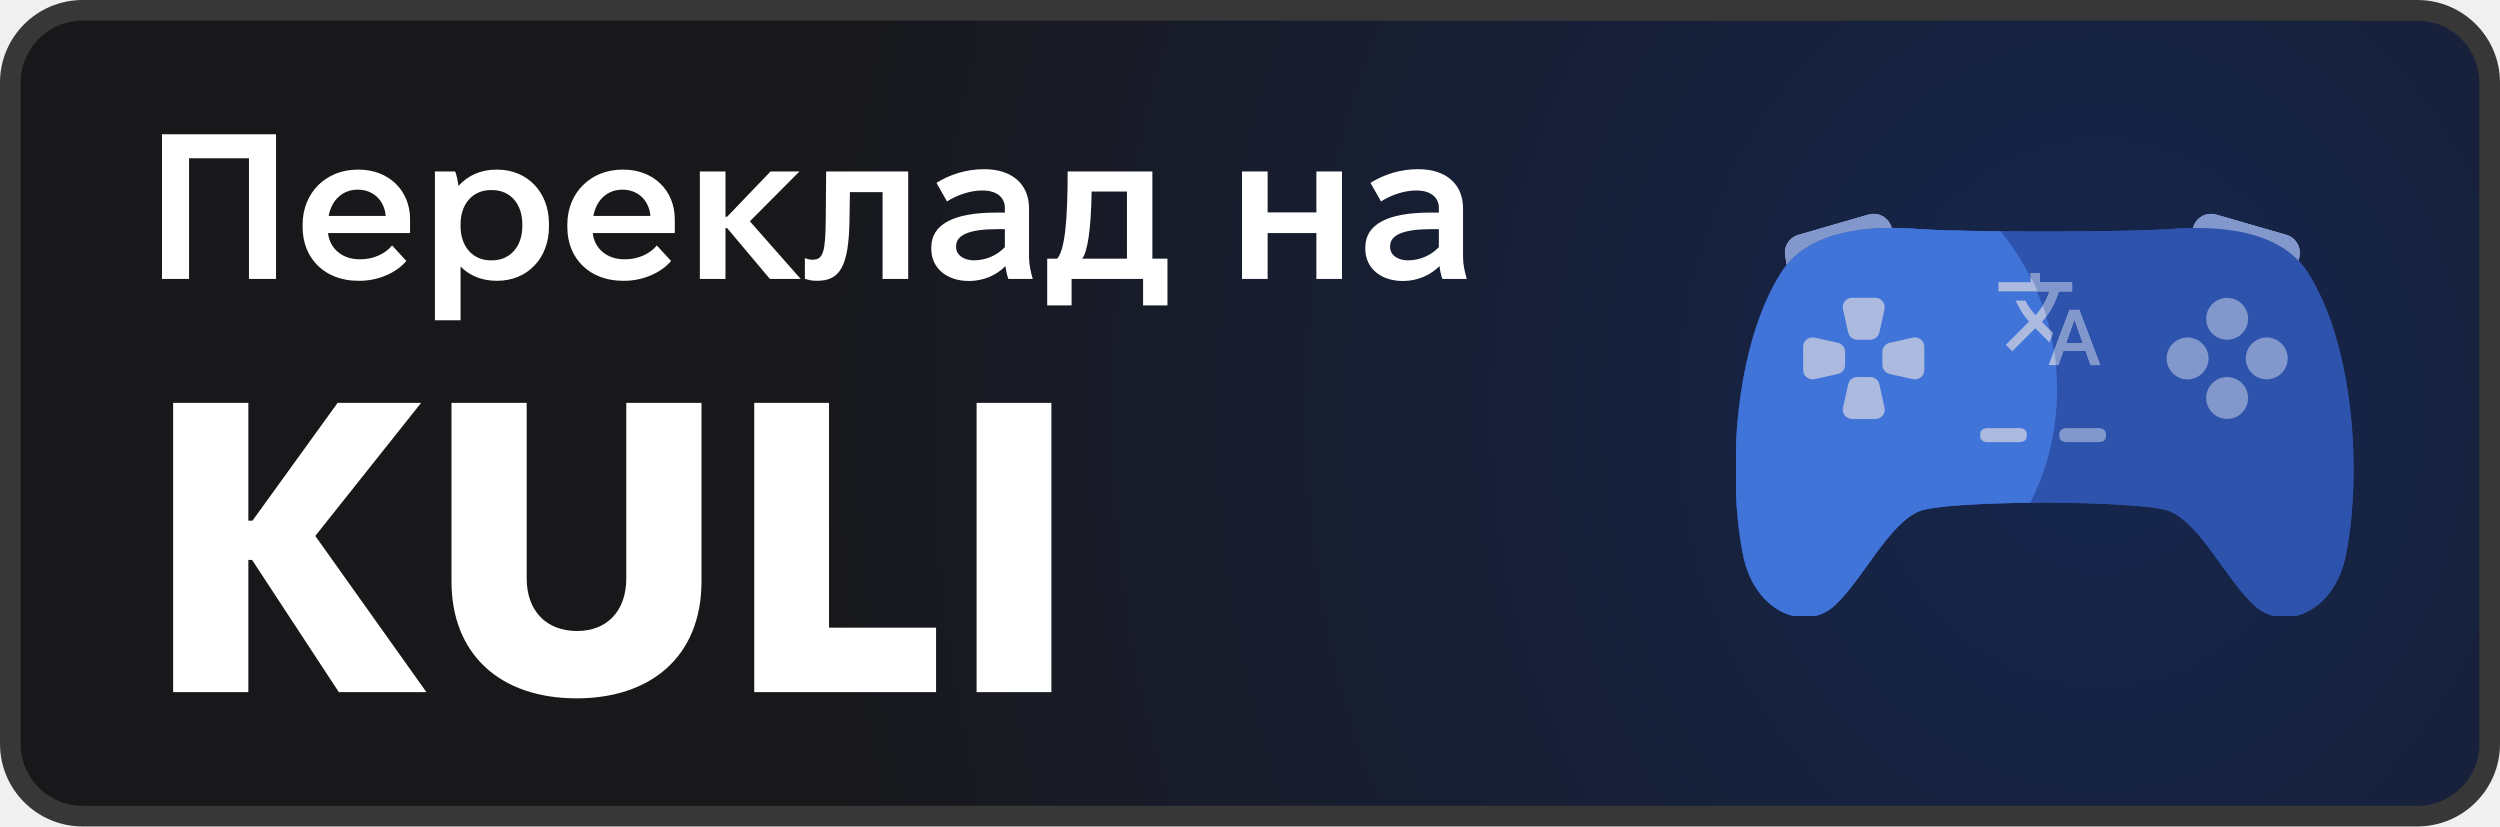
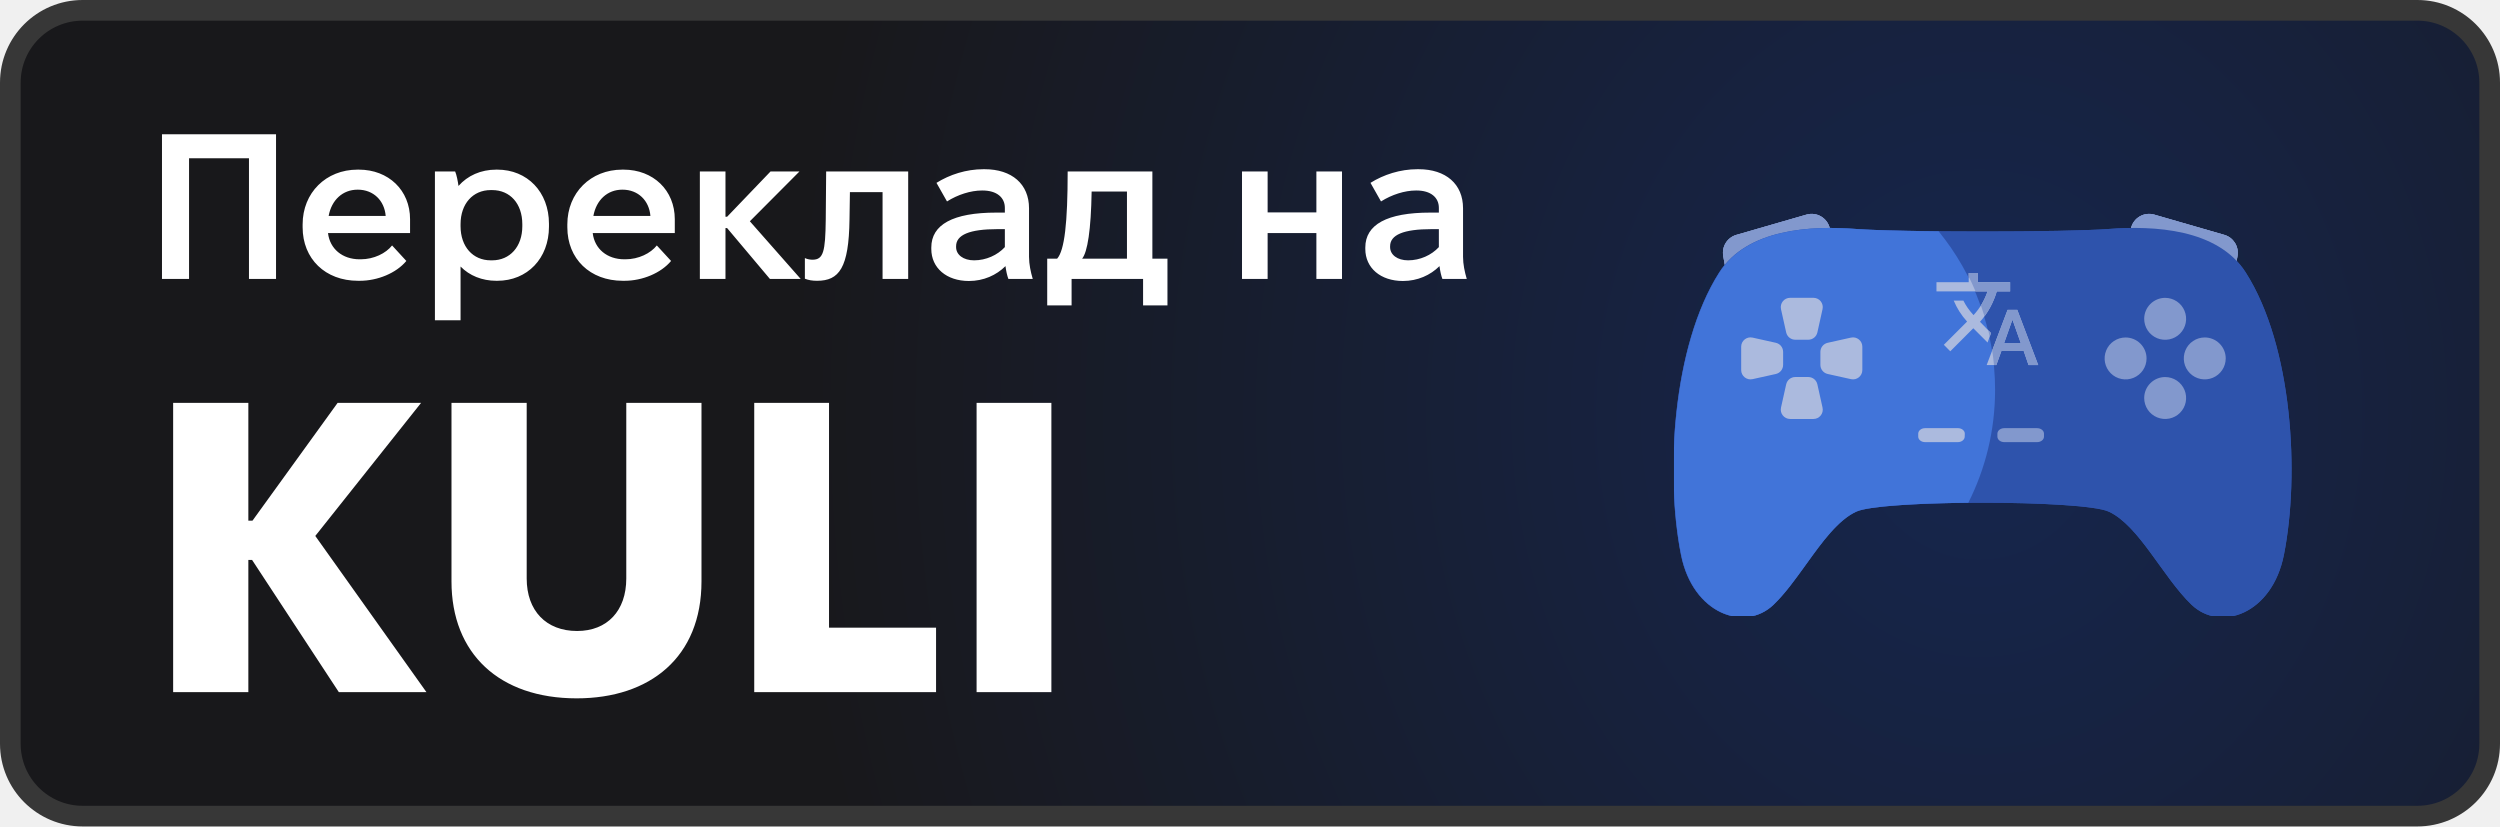
<svg xmlns="http://www.w3.org/2000/svg" width="121" height="40" viewBox="0 0 121 40" fill="none">
  <rect x="0.5" y="0.5" width="120" height="39" rx="3.5" fill="url(#paint0_radial_1136_240)" />
  <rect x="0.5" y="0.5" width="120" height="39" rx="3.5" stroke="#373737" />
  <path d="M7.84 13.5V6.5H13.36V13.5H12.05V7.66H9.15V13.5H7.84ZM17.327 13.59C15.747 13.59 14.647 12.53 14.647 11V10.86C14.647 9.33 15.777 8.21 17.307 8.21H17.367C18.807 8.21 19.847 9.21 19.847 10.61V11.28H15.877V11.29C15.967 12.04 16.567 12.55 17.407 12.55H17.457C18.097 12.55 18.677 12.26 18.977 11.88L19.667 12.63C19.177 13.22 18.277 13.59 17.417 13.59H17.327ZM15.907 10.45H18.667C18.607 9.71 18.077 9.18 17.317 9.18H17.307C16.587 9.18 16.047 9.68 15.907 10.45ZM21.05 15.5V8.3H22.03C22.101 8.47 22.16 8.77 22.191 9C22.631 8.5 23.27 8.21 24.02 8.21H24.07C25.52 8.21 26.57 9.29 26.57 10.83V10.97C26.57 12.51 25.52 13.59 24.07 13.59H24.02C23.331 13.59 22.721 13.34 22.291 12.9V15.5H21.05ZM23.75 12.6H23.82C24.68 12.6 25.28 11.94 25.28 10.95V10.85C25.28 9.86 24.691 9.2 23.82 9.2H23.75C22.89 9.2 22.291 9.86 22.291 10.85V10.95C22.291 11.94 22.89 12.6 23.75 12.6ZM30.14 13.59C28.559 13.59 27.459 12.53 27.459 11V10.86C27.459 9.33 28.59 8.21 30.119 8.21H30.18C31.619 8.21 32.66 9.21 32.66 10.61V11.28H28.689V11.29C28.779 12.04 29.38 12.55 30.22 12.55H30.27C30.91 12.55 31.489 12.26 31.79 11.88L32.48 12.63C31.989 13.22 31.09 13.59 30.23 13.59H30.14ZM28.72 10.45H31.48C31.419 9.71 30.89 9.18 30.13 9.18H30.119C29.399 9.18 28.86 9.68 28.72 10.45ZM33.873 13.5V8.3H35.113V10.49H35.193L37.293 8.3H38.693L36.293 10.71L38.753 13.5H37.263L35.193 11.04H35.113V13.5H33.873ZM39.546 13.59C39.316 13.59 39.136 13.56 38.956 13.49V12.49C39.076 12.55 39.226 12.57 39.326 12.57C39.856 12.57 39.946 12.17 39.966 10.65L39.986 8.3H43.956V13.5H42.716V9.3H41.136L41.116 10.62C41.086 12.97 40.616 13.59 39.546 13.59ZM46.895 13.6C45.815 13.6 45.075 12.97 45.075 12.05V11.98C45.075 10.87 46.125 10.29 48.215 10.29H48.635V10.06C48.635 9.56 48.245 9.22 47.555 9.22H47.525C46.985 9.22 46.355 9.42 45.835 9.75L45.325 8.85C45.965 8.45 46.765 8.19 47.595 8.19H47.655C48.975 8.19 49.805 8.91 49.805 10.08V12.43C49.805 12.79 49.885 13.16 49.985 13.5H48.805C48.745 13.34 48.695 13.11 48.665 12.88C48.225 13.32 47.605 13.6 46.895 13.6ZM47.145 12.6C47.725 12.6 48.275 12.35 48.635 11.96V11.09H48.285C46.915 11.09 46.275 11.37 46.275 11.92V11.96C46.275 12.33 46.625 12.6 47.145 12.6ZM50.685 14.78V12.52H51.165C51.525 12.12 51.675 10.77 51.675 8.3H55.775V12.52H56.505V14.78H55.325V13.5H51.865V14.78H50.685ZM52.375 12.52H54.545V9.27H52.835C52.805 11.13 52.635 12.2 52.375 12.52ZM60.113 13.5V8.3H61.353V10.28H63.713V8.3H64.953V13.5H63.713V11.28H61.353V13.5H60.113ZM67.901 13.6C66.821 13.6 66.081 12.97 66.081 12.05V11.98C66.081 10.87 67.131 10.29 69.221 10.29H69.641V10.06C69.641 9.56 69.251 9.22 68.561 9.22H68.531C67.991 9.22 67.361 9.42 66.841 9.75L66.331 8.85C66.971 8.45 67.771 8.19 68.601 8.19H68.661C69.981 8.19 70.811 8.91 70.811 10.08V12.43C70.811 12.79 70.891 13.16 70.991 13.5H69.811C69.751 13.34 69.701 13.11 69.671 12.88C69.231 13.32 68.611 13.6 67.901 13.6ZM68.151 12.6C68.731 12.6 69.281 12.35 69.641 11.96V11.09H69.291C67.921 11.09 67.281 11.37 67.281 11.92V11.96C67.281 12.33 67.631 12.6 68.151 12.6ZM8.38 33.5V19.5H12.02V25.2H12.22L16.34 19.5H20.38L15.26 25.94L20.64 33.5H16.4L12.2 27.1H12.02V33.5H8.38ZM27.912 33.8C24.172 33.8 21.852 31.64 21.852 28.14V19.5H25.492V28C25.492 29.56 26.432 30.54 27.932 30.54C29.392 30.54 30.312 29.56 30.312 28V19.5H33.952V28.14C33.952 31.8 31.472 33.8 27.912 33.8ZM36.505 33.5V19.5H40.125V30.38H45.305V33.5H36.505ZM47.267 33.5V19.5H50.887V33.5H47.267Z" fill="white" />
  <g clip-path="url(#clip0_1136_240)">
-     <mask id="mask0_1136_240" style="mask-type:luminance" maskUnits="userSpaceOnUse" x="84" y="10" width="30" height="20">
-       <path d="M114 10.182H84V29.818H114V10.182Z" fill="white" />
+     <mask id="mask0_1136_240" style="mask-type:luminance" maskUnits="userSpaceOnUse" x="81" y="10" width="30" height="20">
+       <path d="M111 10.182H81V29.818H111V10.182Z" fill="white" />
    </mask>
    <g mask="url(#mask0_1136_240)">
-       <mask id="mask1_1136_240" style="mask-type:luminance" maskUnits="userSpaceOnUse" x="84" y="10" width="30" height="20">
-         <path d="M113.95 10.182H84V29.818H113.95V10.182Z" fill="white" />
+       <mask id="mask1_1136_240" style="mask-type:luminance" maskUnits="userSpaceOnUse" x="81" y="10" width="30" height="20">
+         <path d="M110.95 10.182H81V29.818H110.95V10.182Z" fill="white" />
      </mask>
      <g mask="url(#mask1_1136_240)">
-         <path d="M86.405 12.393C86.324 11.938 86.599 11.496 87.042 11.368L90.433 10.389C90.925 10.246 91.437 10.543 91.559 11.041L91.932 12.566L86.616 13.582L86.405 12.393Z" fill="#8298CD" />
-         <path d="M111.295 12.392C111.375 11.938 111.1 11.496 110.657 11.368L107.267 10.389C106.774 10.246 106.262 10.543 106.14 11.041L105.768 12.566L111.083 13.582L111.295 12.392Z" fill="#8298CD" />
-         <path d="M86.405 12.392C86.324 11.938 86.599 11.496 87.042 11.368L90.433 10.388C90.925 10.246 91.437 10.543 91.559 11.041L91.932 12.566L86.616 13.582L86.405 12.392Z" fill="#8298CD" />
-         <path d="M111.295 12.392C111.375 11.938 111.1 11.496 110.657 11.368L107.267 10.388C106.774 10.246 106.262 10.543 106.14 11.041L105.768 12.566L111.083 13.582L111.295 12.392Z" fill="#8298CD" />
-         <path fill-rule="evenodd" clip-rule="evenodd" d="M105.062 24.762C103.81 24.187 94.089 24.187 92.838 24.762C91.363 25.438 90.213 27.946 88.829 29.271C87.444 30.597 84.928 29.723 84.357 26.852C83.591 22.989 83.931 16.766 86.206 13.19C87.559 11.063 90.669 10.917 92.816 11.081C94.962 11.246 102.938 11.246 105.086 11.081C107.235 10.917 110.34 11.063 111.695 13.19C113.971 16.766 114.309 22.989 113.542 26.852C112.972 29.729 110.46 30.597 109.073 29.271C107.686 27.946 106.536 25.441 105.062 24.762Z" fill="#2E53AC" />
-         <path fill-rule="evenodd" clip-rule="evenodd" d="M98.097 20.99C98.097 20.955 98.088 20.92 98.072 20.887C98.055 20.855 98.031 20.826 98 20.801C97.969 20.776 97.933 20.756 97.892 20.743C97.852 20.729 97.809 20.723 97.766 20.723H96.173C96.085 20.723 96.001 20.751 95.939 20.801C95.877 20.851 95.842 20.919 95.842 20.99V21.132C95.842 21.203 95.877 21.27 95.939 21.321C96.001 21.371 96.085 21.399 96.173 21.399H97.761C97.849 21.399 97.933 21.371 97.995 21.321C98.057 21.27 98.092 21.203 98.092 21.132L98.097 20.99Z" fill="#8298CD" />
-         <path fill-rule="evenodd" clip-rule="evenodd" d="M101.929 20.99C101.929 20.919 101.894 20.851 101.832 20.801C101.769 20.751 101.685 20.723 101.597 20.723H100.005C99.917 20.723 99.833 20.751 99.771 20.801C99.709 20.851 99.674 20.919 99.674 20.99V21.132C99.674 21.203 99.709 21.27 99.771 21.321C99.833 21.371 99.917 21.399 100.005 21.399H101.597C101.685 21.399 101.769 21.371 101.832 21.321C101.894 21.27 101.929 21.203 101.929 21.132V20.99Z" fill="#8298CD" />
-         <path fill-rule="evenodd" clip-rule="evenodd" d="M107.794 14.416C107.995 14.416 108.191 14.476 108.358 14.588C108.525 14.699 108.655 14.857 108.731 15.043C108.808 15.228 108.828 15.432 108.789 15.629C108.75 15.826 108.653 16.007 108.511 16.149C108.37 16.291 108.189 16.387 107.992 16.426C107.795 16.465 107.591 16.445 107.406 16.369C107.22 16.292 107.062 16.162 106.95 15.995C106.839 15.828 106.779 15.632 106.779 15.431C106.779 15.162 106.886 14.904 107.077 14.714C107.267 14.523 107.525 14.416 107.794 14.416Z" fill="#8298CD" />
-         <path fill-rule="evenodd" clip-rule="evenodd" d="M110.725 17.348C110.725 17.548 110.665 17.744 110.554 17.911C110.442 18.078 110.284 18.208 110.098 18.285C109.913 18.362 109.709 18.382 109.512 18.343C109.315 18.304 109.134 18.207 108.993 18.065C108.851 17.923 108.754 17.742 108.715 17.546C108.676 17.349 108.696 17.145 108.773 16.959C108.849 16.774 108.979 16.615 109.146 16.504C109.313 16.392 109.509 16.333 109.71 16.333C109.979 16.333 110.237 16.44 110.427 16.63C110.618 16.82 110.725 17.078 110.725 17.348Z" fill="#8298CD" />
-         <path fill-rule="evenodd" clip-rule="evenodd" d="M107.794 18.249C107.995 18.249 108.191 18.309 108.358 18.42C108.525 18.532 108.655 18.69 108.731 18.876C108.808 19.061 108.828 19.265 108.789 19.462C108.75 19.659 108.653 19.84 108.511 19.982C108.37 20.123 108.189 20.22 107.992 20.259C107.795 20.298 107.591 20.278 107.406 20.201C107.22 20.125 107.062 19.995 106.95 19.828C106.839 19.661 106.779 19.465 106.779 19.264C106.779 18.995 106.886 18.737 107.077 18.547C107.267 18.356 107.525 18.249 107.794 18.249Z" fill="#8298CD" />
-         <path fill-rule="evenodd" clip-rule="evenodd" d="M106.893 17.349C106.893 17.549 106.833 17.746 106.722 17.913C106.61 18.079 106.452 18.209 106.266 18.286C106.081 18.363 105.877 18.383 105.68 18.344C105.483 18.305 105.302 18.208 105.16 18.066C105.019 17.924 104.922 17.744 104.883 17.547C104.844 17.35 104.864 17.146 104.941 16.96C105.017 16.775 105.147 16.616 105.314 16.505C105.481 16.394 105.677 16.334 105.878 16.334C106.147 16.334 106.405 16.441 106.595 16.631C106.786 16.822 106.893 17.08 106.893 17.349Z" fill="#8298CD" />
-         <path d="M89.2 14.963C89.138 14.681 89.352 14.414 89.641 14.414H90.771C91.06 14.414 91.274 14.681 91.211 14.963L90.961 16.09C90.915 16.296 90.732 16.443 90.521 16.443H89.891C89.68 16.443 89.497 16.296 89.451 16.09L89.2 14.963Z" fill="#8298CD" />
-         <path d="M92.588 16.34C92.87 16.278 93.137 16.492 93.137 16.78V17.911C93.137 18.199 92.87 18.414 92.588 18.351L91.461 18.101C91.254 18.055 91.107 17.872 91.107 17.66V17.031C91.107 16.82 91.254 16.637 91.461 16.591L92.588 16.34Z" fill="#8298CD" />
-         <path d="M89.2 19.729C89.138 20.011 89.352 20.278 89.641 20.278H90.771C91.06 20.278 91.274 20.011 91.211 19.729L90.961 18.602C90.915 18.395 90.732 18.248 90.521 18.248H89.891C89.68 18.248 89.497 18.395 89.451 18.602L89.2 19.729Z" fill="#8298CD" />
-         <path d="M87.822 16.34C87.541 16.278 87.273 16.492 87.273 16.78V17.911C87.273 18.199 87.541 18.414 87.822 18.351L88.95 18.101C89.156 18.055 89.303 17.872 89.303 17.66V17.031C89.303 16.82 89.156 16.637 88.95 16.591L87.822 16.34Z" fill="#8298CD" />
-         <path d="M86.405 12.392C86.324 11.938 86.599 11.496 87.042 11.368L90.433 10.388C90.925 10.246 91.437 10.543 91.559 11.041L91.932 12.566L86.616 13.582L86.405 12.392Z" fill="#8298CD" />
-         <path d="M111.295 12.392C111.375 11.938 111.1 11.496 110.657 11.368L107.267 10.388C106.774 10.246 106.262 10.543 106.14 11.041L105.768 12.566L111.083 13.582L111.295 12.392Z" fill="#8298CD" />
-         <path fill-rule="evenodd" clip-rule="evenodd" d="M105.062 24.762C103.81 24.187 94.089 24.187 92.838 24.762C91.363 25.438 90.213 27.946 88.829 29.271C87.444 30.597 84.928 29.723 84.357 26.852C83.591 22.989 83.931 16.766 86.206 13.19C87.559 11.063 90.669 10.917 92.816 11.081C94.962 11.246 102.938 11.246 105.086 11.081C107.235 10.917 110.34 11.063 111.695 13.19C113.971 16.766 114.309 22.989 113.542 26.852C112.972 29.729 110.46 30.597 109.073 29.271C107.686 27.946 106.536 25.441 105.062 24.762Z" fill="#2E53AC" />
-         <path d="M96.829 11.195C95.105 11.178 93.594 11.14 92.827 11.082C90.68 10.917 87.571 11.064 86.218 13.19C83.943 16.766 83.603 22.99 84.369 26.852C84.94 29.723 87.456 30.598 88.841 29.272C89.391 28.744 89.905 28.03 90.417 27.318C91.191 26.241 91.962 25.169 92.85 24.762C93.422 24.499 95.769 24.356 98.266 24.334C99.095 22.692 99.562 20.835 99.562 18.869C99.562 15.958 98.537 13.287 96.829 11.195Z" fill="#4174D9" />
-         <path fill-rule="evenodd" clip-rule="evenodd" d="M98.097 20.99C98.097 20.955 98.088 20.92 98.072 20.887C98.055 20.855 98.031 20.826 98 20.801C97.969 20.776 97.933 20.756 97.892 20.743C97.852 20.729 97.809 20.723 97.766 20.723H96.173C96.085 20.723 96.001 20.751 95.939 20.801C95.877 20.851 95.842 20.919 95.842 20.99V21.132C95.842 21.203 95.877 21.27 95.939 21.321C96.001 21.371 96.085 21.399 96.173 21.399H97.761C97.849 21.399 97.933 21.371 97.995 21.321C98.057 21.27 98.092 21.203 98.092 21.132L98.097 20.99Z" fill="#ABBADE" />
-         <path fill-rule="evenodd" clip-rule="evenodd" d="M101.929 20.99C101.929 20.919 101.894 20.851 101.832 20.801C101.769 20.751 101.685 20.723 101.597 20.723H100.005C99.917 20.723 99.833 20.751 99.771 20.801C99.709 20.851 99.674 20.919 99.674 20.99V21.132C99.674 21.203 99.709 21.271 99.771 21.321C99.833 21.371 99.917 21.399 100.005 21.399H101.597C101.685 21.399 101.769 21.371 101.832 21.321C101.894 21.271 101.929 21.203 101.929 21.132V20.99Z" fill="#8298CD" />
-         <path fill-rule="evenodd" clip-rule="evenodd" d="M107.794 14.416C107.995 14.416 108.191 14.476 108.358 14.588C108.525 14.699 108.655 14.857 108.731 15.043C108.808 15.228 108.828 15.432 108.789 15.629C108.75 15.826 108.653 16.007 108.511 16.149C108.37 16.291 108.189 16.387 107.992 16.426C107.795 16.465 107.591 16.445 107.406 16.369C107.22 16.292 107.062 16.162 106.95 15.995C106.839 15.828 106.779 15.632 106.779 15.431C106.779 15.162 106.886 14.904 107.077 14.714C107.267 14.523 107.525 14.416 107.794 14.416Z" fill="#8298CD" />
-         <path fill-rule="evenodd" clip-rule="evenodd" d="M110.725 17.348C110.725 17.548 110.665 17.744 110.554 17.911C110.442 18.078 110.284 18.208 110.098 18.285C109.913 18.362 109.709 18.382 109.512 18.343C109.315 18.304 109.134 18.207 108.993 18.065C108.851 17.923 108.754 17.742 108.715 17.546C108.676 17.349 108.696 17.145 108.773 16.959C108.849 16.774 108.979 16.615 109.146 16.504C109.313 16.392 109.509 16.333 109.71 16.333C109.979 16.333 110.237 16.44 110.427 16.63C110.618 16.82 110.725 17.078 110.725 17.348Z" fill="#8298CD" />
-         <path fill-rule="evenodd" clip-rule="evenodd" d="M107.794 18.249C107.995 18.249 108.191 18.309 108.358 18.42C108.525 18.532 108.655 18.69 108.731 18.876C108.808 19.061 108.828 19.265 108.789 19.462C108.75 19.659 108.653 19.84 108.511 19.982C108.37 20.123 108.189 20.22 107.992 20.259C107.795 20.298 107.591 20.278 107.406 20.201C107.22 20.125 107.062 19.995 106.95 19.828C106.839 19.661 106.779 19.465 106.779 19.264C106.779 18.995 106.886 18.737 107.077 18.547C107.267 18.356 107.525 18.249 107.794 18.249Z" fill="#8298CD" />
-         <path fill-rule="evenodd" clip-rule="evenodd" d="M106.893 17.349C106.893 17.549 106.833 17.746 106.722 17.913C106.61 18.079 106.452 18.209 106.266 18.286C106.081 18.363 105.877 18.383 105.68 18.344C105.483 18.305 105.302 18.208 105.16 18.066C105.019 17.924 104.922 17.744 104.883 17.547C104.844 17.35 104.864 17.146 104.941 16.96C105.017 16.775 105.147 16.616 105.314 16.505C105.481 16.394 105.677 16.334 105.878 16.334C106.147 16.334 106.405 16.441 106.595 16.631C106.786 16.822 106.893 17.08 106.893 17.349Z" fill="#8298CD" />
-         <path d="M89.2 14.963C89.138 14.681 89.352 14.414 89.641 14.414H90.771C91.06 14.414 91.274 14.681 91.211 14.963L90.961 16.09C90.915 16.296 90.732 16.443 90.521 16.443H89.891C89.68 16.443 89.497 16.296 89.451 16.09L89.2 14.963Z" fill="#ABBADE" />
-         <path d="M92.588 16.34C92.87 16.278 93.137 16.492 93.137 16.78V17.911C93.137 18.199 92.87 18.414 92.588 18.351L91.461 18.101C91.254 18.055 91.107 17.872 91.107 17.66V17.031C91.107 16.82 91.254 16.637 91.461 16.591L92.588 16.34Z" fill="#ABBADE" />
-         <path d="M89.2 19.729C89.138 20.011 89.352 20.278 89.641 20.278H90.771C91.06 20.278 91.274 20.011 91.211 19.729L90.961 18.602C90.915 18.395 90.732 18.248 90.521 18.248H89.891C89.68 18.248 89.497 18.395 89.451 18.602L89.2 19.729Z" fill="#ABBADE" />
-         <path d="M87.822 16.34C87.541 16.278 87.273 16.492 87.273 16.78V17.911C87.273 18.199 87.541 18.414 87.822 18.351L88.95 18.101C89.156 18.055 89.303 17.872 89.303 17.66V17.031C89.303 16.82 89.156 16.637 88.95 16.591L87.822 16.34Z" fill="#ABBADE" />
-         <path d="M99.154 17.67L100.168 14.996H100.636L101.65 17.67H101.182L100.948 16.99H99.867L99.622 17.67H99.154ZM100 16.6H100.803L100.413 15.497H100.39L100 16.6ZM97.393 17.002L97.081 16.689L98.207 15.564C98.065 15.408 97.942 15.246 97.836 15.079C97.73 14.912 97.638 14.736 97.56 14.55H98.028C98.095 14.684 98.167 14.805 98.243 14.912C98.319 15.02 98.411 15.133 98.519 15.252C98.682 15.074 98.817 14.891 98.925 14.703C99.033 14.516 99.124 14.316 99.198 14.104H96.725V13.659H98.285V13.213H98.73V13.659H100.29V14.104H99.644C99.566 14.368 99.46 14.624 99.326 14.873C99.193 15.122 99.027 15.356 98.831 15.575L99.365 16.121L99.198 16.578L98.507 15.887L97.393 17.002Z" fill="#ABBADE" />
-         <path fill-rule="evenodd" clip-rule="evenodd" d="M98.615 14.104C98.513 13.861 98.403 13.622 98.285 13.387V13.213H98.731V13.659H100.291V14.104H99.645C99.567 14.368 99.461 14.624 99.327 14.873C99.246 15.024 99.153 15.17 99.049 15.31C98.996 15.133 98.939 14.958 98.877 14.784C98.894 14.757 98.91 14.73 98.926 14.703C99.034 14.516 99.125 14.316 99.199 14.104H98.615ZM99.509 17.67C99.487 17.433 99.458 17.197 99.422 16.964L100.168 14.996H100.636L101.65 17.67H101.182L100.948 16.99H99.867L99.622 17.67H99.509ZM99.301 16.298C99.279 16.193 99.255 16.087 99.23 15.983L99.366 16.121L99.301 16.298ZM100.803 16.6H100.001L100.391 15.497H100.413L100.803 16.6Z" fill="#8298CD" />
+         <path d="M83.405 12.393C83.324 11.938 83.599 11.496 84.042 11.368L87.433 10.389C87.925 10.246 88.437 10.543 88.559 11.041L88.932 12.566L83.616 13.582L83.405 12.393Z" fill="#8298CD" />
+         <path d="M108.295 12.392C108.375 11.938 108.1 11.496 107.657 11.368L104.267 10.389C103.774 10.246 103.262 10.543 103.14 11.041L102.768 12.566L108.083 13.582L108.295 12.392Z" fill="#8298CD" />
+         <path d="M83.405 12.392C83.324 11.938 83.599 11.496 84.042 11.368L87.433 10.388C87.925 10.246 88.437 10.543 88.559 11.041L88.932 12.566L83.616 13.582L83.405 12.392Z" fill="#8298CD" />
+         <path d="M108.295 12.392C108.375 11.938 108.1 11.496 107.657 11.368L104.267 10.388C103.774 10.246 103.262 10.543 103.14 11.041L102.768 12.566L108.083 13.582L108.295 12.392Z" fill="#8298CD" />
+         <path fill-rule="evenodd" clip-rule="evenodd" d="M102.062 24.762C100.81 24.187 91.089 24.187 89.838 24.762C88.363 25.438 87.213 27.946 85.829 29.271C84.444 30.597 81.928 29.723 81.357 26.852C80.591 22.989 80.931 16.766 83.206 13.19C84.559 11.063 87.669 10.917 89.816 11.081C91.962 11.246 99.938 11.246 102.086 11.081C104.235 10.917 107.34 11.063 108.695 13.19C110.971 16.766 111.309 22.989 110.542 26.852C109.972 29.729 107.46 30.597 106.073 29.271C104.686 27.946 103.536 25.441 102.062 24.762Z" fill="#2E53AC" />
+         <path fill-rule="evenodd" clip-rule="evenodd" d="M95.097 20.99C95.097 20.955 95.088 20.92 95.072 20.887C95.055 20.855 95.031 20.826 95 20.801C94.969 20.776 94.933 20.756 94.892 20.743C94.852 20.729 94.809 20.723 94.766 20.723H93.173C93.085 20.723 93.001 20.751 92.939 20.801C92.877 20.851 92.842 20.919 92.842 20.99V21.132C92.842 21.203 92.877 21.27 92.939 21.321C93.001 21.371 93.085 21.399 93.173 21.399H94.761C94.849 21.399 94.933 21.371 94.995 21.321C95.057 21.27 95.092 21.203 95.092 21.132L95.097 20.99Z" fill="#8298CD" />
+         <path fill-rule="evenodd" clip-rule="evenodd" d="M98.929 20.99C98.929 20.919 98.894 20.851 98.832 20.801C98.769 20.751 98.685 20.723 98.597 20.723H97.005C96.917 20.723 96.833 20.751 96.771 20.801C96.709 20.851 96.674 20.919 96.674 20.99V21.132C96.674 21.203 96.709 21.27 96.771 21.321C96.833 21.371 96.917 21.399 97.005 21.399H98.597C98.685 21.399 98.769 21.371 98.832 21.321C98.894 21.27 98.929 21.203 98.929 21.132V20.99Z" fill="#8298CD" />
+         <path fill-rule="evenodd" clip-rule="evenodd" d="M104.794 14.416C104.995 14.416 105.191 14.476 105.358 14.588C105.525 14.699 105.655 14.857 105.731 15.043C105.808 15.228 105.828 15.432 105.789 15.629C105.75 15.826 105.653 16.007 105.511 16.149C105.37 16.291 105.189 16.387 104.992 16.426C104.795 16.465 104.591 16.445 104.406 16.369C104.22 16.292 104.062 16.162 103.95 15.995C103.839 15.828 103.779 15.632 103.779 15.431C103.779 15.162 103.886 14.904 104.077 14.714C104.267 14.523 104.525 14.416 104.794 14.416Z" fill="#8298CD" />
+         <path fill-rule="evenodd" clip-rule="evenodd" d="M107.725 17.348C107.725 17.548 107.665 17.744 107.554 17.911C107.442 18.078 107.284 18.208 107.098 18.285C106.913 18.362 106.709 18.382 106.512 18.343C106.315 18.304 106.134 18.207 105.993 18.065C105.851 17.923 105.754 17.742 105.715 17.546C105.676 17.349 105.696 17.145 105.773 16.959C105.849 16.774 105.979 16.615 106.146 16.504C106.313 16.392 106.509 16.333 106.71 16.333C106.979 16.333 107.237 16.44 107.427 16.63C107.618 16.82 107.725 17.078 107.725 17.348Z" fill="#8298CD" />
+         <path fill-rule="evenodd" clip-rule="evenodd" d="M104.794 18.249C104.995 18.249 105.191 18.309 105.358 18.42C105.525 18.532 105.655 18.69 105.731 18.876C105.808 19.061 105.828 19.265 105.789 19.462C105.75 19.659 105.653 19.84 105.511 19.982C105.37 20.123 105.189 20.22 104.992 20.259C104.795 20.298 104.591 20.278 104.406 20.201C104.22 20.125 104.062 19.995 103.95 19.828C103.839 19.661 103.779 19.465 103.779 19.264C103.779 18.995 103.886 18.737 104.077 18.547C104.267 18.356 104.525 18.249 104.794 18.249Z" fill="#8298CD" />
+         <path fill-rule="evenodd" clip-rule="evenodd" d="M103.893 17.349C103.893 17.549 103.833 17.746 103.722 17.913C103.61 18.079 103.452 18.209 103.266 18.286C103.081 18.363 102.877 18.383 102.68 18.344C102.483 18.305 102.302 18.208 102.16 18.066C102.019 17.924 101.922 17.744 101.883 17.547C101.844 17.35 101.864 17.146 101.941 16.96C102.017 16.775 102.147 16.616 102.314 16.505C102.481 16.394 102.677 16.334 102.878 16.334C103.147 16.334 103.405 16.441 103.595 16.631C103.786 16.822 103.893 17.08 103.893 17.349Z" fill="#8298CD" />
+         <path d="M86.2 14.963C86.138 14.681 86.352 14.414 86.641 14.414H87.771C88.06 14.414 88.274 14.681 88.211 14.963L87.961 16.09C87.915 16.296 87.732 16.443 87.521 16.443H86.891C86.68 16.443 86.497 16.296 86.451 16.09L86.2 14.963Z" fill="#8298CD" />
+         <path d="M89.588 16.34C89.87 16.278 90.137 16.492 90.137 16.78V17.911C90.137 18.199 89.87 18.414 89.588 18.351L88.461 18.101C88.254 18.055 88.107 17.872 88.107 17.66V17.031C88.107 16.82 88.254 16.637 88.461 16.591L89.588 16.34Z" fill="#8298CD" />
+         <path d="M86.2 19.729C86.138 20.011 86.352 20.278 86.641 20.278H87.771C88.06 20.278 88.274 20.011 88.211 19.729L87.961 18.602C87.915 18.395 87.732 18.248 87.521 18.248H86.891C86.68 18.248 86.497 18.395 86.451 18.602L86.2 19.729Z" fill="#8298CD" />
+         <path d="M84.822 16.34C84.541 16.278 84.273 16.492 84.273 16.78V17.911C84.273 18.199 84.541 18.414 84.822 18.351L85.95 18.101C86.156 18.055 86.303 17.872 86.303 17.66V17.031C86.303 16.82 86.156 16.637 85.95 16.591L84.822 16.34Z" fill="#8298CD" />
+         <path d="M83.405 12.392C83.324 11.938 83.599 11.496 84.042 11.368L87.433 10.388C87.925 10.246 88.437 10.543 88.559 11.041L88.932 12.566L83.616 13.582L83.405 12.392Z" fill="#8298CD" />
+         <path d="M108.295 12.392C108.375 11.938 108.1 11.496 107.657 11.368L104.267 10.388C103.774 10.246 103.262 10.543 103.14 11.041L102.768 12.566L108.083 13.582L108.295 12.392Z" fill="#8298CD" />
+         <path fill-rule="evenodd" clip-rule="evenodd" d="M102.062 24.762C100.81 24.187 91.089 24.187 89.838 24.762C88.363 25.438 87.213 27.946 85.829 29.271C84.444 30.597 81.928 29.723 81.357 26.852C80.591 22.989 80.931 16.766 83.206 13.19C84.559 11.063 87.669 10.917 89.816 11.081C91.962 11.246 99.938 11.246 102.086 11.081C104.235 10.917 107.34 11.063 108.695 13.19C110.971 16.766 111.309 22.989 110.542 26.852C109.972 29.729 107.46 30.597 106.073 29.271C104.686 27.946 103.536 25.441 102.062 24.762Z" fill="#2E53AC" />
+         <path d="M93.829 11.195C92.105 11.178 90.594 11.14 89.827 11.082C87.68 10.917 84.571 11.064 83.218 13.19C80.943 16.766 80.603 22.99 81.369 26.852C81.94 29.723 84.456 30.598 85.841 29.272C86.391 28.744 86.905 28.03 87.417 27.318C88.191 26.241 88.962 25.169 89.85 24.762C90.422 24.499 92.769 24.356 95.266 24.334C96.095 22.692 96.562 20.835 96.562 18.869C96.562 15.958 95.537 13.287 93.829 11.195Z" fill="#4174D9" />
+         <path fill-rule="evenodd" clip-rule="evenodd" d="M95.097 20.99C95.097 20.955 95.088 20.92 95.072 20.887C95.055 20.855 95.031 20.826 95 20.801C94.969 20.776 94.933 20.756 94.892 20.743C94.852 20.729 94.809 20.723 94.766 20.723H93.173C93.085 20.723 93.001 20.751 92.939 20.801C92.877 20.851 92.842 20.919 92.842 20.99V21.132C92.842 21.203 92.877 21.27 92.939 21.321C93.001 21.371 93.085 21.399 93.173 21.399H94.761C94.849 21.399 94.933 21.371 94.995 21.321C95.057 21.27 95.092 21.203 95.092 21.132L95.097 20.99Z" fill="#ABBADE" />
+         <path fill-rule="evenodd" clip-rule="evenodd" d="M98.929 20.99C98.929 20.919 98.894 20.851 98.832 20.801C98.769 20.751 98.685 20.723 98.597 20.723H97.005C96.917 20.723 96.833 20.751 96.771 20.801C96.709 20.851 96.674 20.919 96.674 20.99V21.132C96.674 21.203 96.709 21.271 96.771 21.321C96.833 21.371 96.917 21.399 97.005 21.399H98.597C98.685 21.399 98.769 21.371 98.832 21.321C98.894 21.271 98.929 21.203 98.929 21.132V20.99Z" fill="#8298CD" />
+         <path fill-rule="evenodd" clip-rule="evenodd" d="M104.794 14.416C104.995 14.416 105.191 14.476 105.358 14.588C105.525 14.699 105.655 14.857 105.731 15.043C105.808 15.228 105.828 15.432 105.789 15.629C105.75 15.826 105.653 16.007 105.511 16.149C105.37 16.291 105.189 16.387 104.992 16.426C104.795 16.465 104.591 16.445 104.406 16.369C104.22 16.292 104.062 16.162 103.95 15.995C103.839 15.828 103.779 15.632 103.779 15.431C103.779 15.162 103.886 14.904 104.077 14.714C104.267 14.523 104.525 14.416 104.794 14.416Z" fill="#8298CD" />
+         <path fill-rule="evenodd" clip-rule="evenodd" d="M107.725 17.348C107.725 17.548 107.665 17.744 107.554 17.911C107.442 18.078 107.284 18.208 107.098 18.285C106.913 18.362 106.709 18.382 106.512 18.343C106.315 18.304 106.134 18.207 105.993 18.065C105.851 17.923 105.754 17.742 105.715 17.546C105.676 17.349 105.696 17.145 105.773 16.959C105.849 16.774 105.979 16.615 106.146 16.504C106.313 16.392 106.509 16.333 106.71 16.333C106.979 16.333 107.237 16.44 107.427 16.63C107.618 16.82 107.725 17.078 107.725 17.348Z" fill="#8298CD" />
+         <path fill-rule="evenodd" clip-rule="evenodd" d="M104.794 18.249C104.995 18.249 105.191 18.309 105.358 18.42C105.525 18.532 105.655 18.69 105.731 18.876C105.808 19.061 105.828 19.265 105.789 19.462C105.75 19.659 105.653 19.84 105.511 19.982C105.37 20.123 105.189 20.22 104.992 20.259C104.795 20.298 104.591 20.278 104.406 20.201C104.22 20.125 104.062 19.995 103.95 19.828C103.839 19.661 103.779 19.465 103.779 19.264C103.779 18.995 103.886 18.737 104.077 18.547C104.267 18.356 104.525 18.249 104.794 18.249Z" fill="#8298CD" />
+         <path fill-rule="evenodd" clip-rule="evenodd" d="M103.893 17.349C103.893 17.549 103.833 17.746 103.722 17.913C103.61 18.079 103.452 18.209 103.266 18.286C103.081 18.363 102.877 18.383 102.68 18.344C102.483 18.305 102.302 18.208 102.16 18.066C102.019 17.924 101.922 17.744 101.883 17.547C101.844 17.35 101.864 17.146 101.941 16.96C102.017 16.775 102.147 16.616 102.314 16.505C102.481 16.394 102.677 16.334 102.878 16.334C103.147 16.334 103.405 16.441 103.595 16.631C103.786 16.822 103.893 17.08 103.893 17.349Z" fill="#8298CD" />
+         <path d="M86.2 14.963C86.138 14.681 86.352 14.414 86.641 14.414H87.771C88.06 14.414 88.274 14.681 88.211 14.963L87.961 16.09C87.915 16.296 87.732 16.443 87.521 16.443H86.891C86.68 16.443 86.497 16.296 86.451 16.09L86.2 14.963Z" fill="#ABBADE" />
+         <path d="M89.588 16.34C89.87 16.278 90.137 16.492 90.137 16.78V17.911C90.137 18.199 89.87 18.414 89.588 18.351L88.461 18.101C88.254 18.055 88.107 17.872 88.107 17.66V17.031C88.107 16.82 88.254 16.637 88.461 16.591L89.588 16.34Z" fill="#ABBADE" />
+         <path d="M86.2 19.729C86.138 20.011 86.352 20.278 86.641 20.278H87.771C88.06 20.278 88.274 20.011 88.211 19.729L87.961 18.602C87.915 18.395 87.732 18.248 87.521 18.248H86.891C86.68 18.248 86.497 18.395 86.451 18.602L86.2 19.729Z" fill="#ABBADE" />
+         <path d="M84.822 16.34C84.541 16.278 84.273 16.492 84.273 16.78V17.911C84.273 18.199 84.541 18.414 84.822 18.351L85.95 18.101C86.156 18.055 86.303 17.872 86.303 17.66V17.031C86.303 16.82 86.156 16.637 85.95 16.591L84.822 16.34Z" fill="#ABBADE" />
+         <path d="M96.154 17.67L97.168 14.996H97.636L98.65 17.67H98.182L97.948 16.99H96.867L96.622 17.67H96.154ZM97.001 16.6H97.803L97.413 15.497H97.391L97.001 16.6ZM94.393 17.002L94.081 16.689L95.207 15.564C95.065 15.408 94.942 15.246 94.836 15.079C94.73 14.912 94.638 14.736 94.56 14.55H95.028C95.095 14.684 95.167 14.805 95.243 14.912C95.319 15.02 95.411 15.133 95.519 15.252C95.682 15.074 95.817 14.891 95.925 14.703C96.033 14.516 96.124 14.316 96.198 14.104H93.725V13.659H95.285V13.213H95.73V13.659H97.29V14.104H96.644C96.566 14.368 96.46 14.624 96.326 14.873C96.193 15.122 96.027 15.356 95.831 15.575L96.365 16.121L96.198 16.578L95.507 15.887L94.393 17.002Z" fill="#ABBADE" />
+         <path fill-rule="evenodd" clip-rule="evenodd" d="M95.615 14.104C95.513 13.861 95.403 13.622 95.285 13.387V13.213H95.731V13.659H97.291V14.104H96.645C96.567 14.368 96.461 14.624 96.327 14.873C96.246 15.024 96.153 15.17 96.049 15.31C95.996 15.133 95.939 14.958 95.877 14.784C95.894 14.757 95.91 14.73 95.926 14.703C96.034 14.516 96.125 14.316 96.199 14.104H95.615ZM96.509 17.67C96.487 17.433 96.458 17.197 96.422 16.964L97.168 14.996H97.636L98.65 17.67H98.182L97.948 16.99H96.867L96.622 17.67H96.509ZM96.301 16.298C96.279 16.193 96.255 16.087 96.23 15.983L96.366 16.121L96.301 16.298ZM97.803 16.6H97.001L97.391 15.497H97.413L97.803 16.6Z" fill="#8298CD" />
      </g>
    </g>
  </g>
  <defs>
-     <radialGradient id="paint0_radial_1136_240" cx="0" cy="0" r="1" gradientUnits="userSpaceOnUse" gradientTransform="translate(102 20) rotate(-180) scale(64 73.102)">
+     <radialGradient id="paint0_radial_1136_240" cx="0" cy="0" r="1" gradientUnits="userSpaceOnUse" gradientTransform="translate(96 20) rotate(-180) scale(58 66.2487)">
      <stop stop-color="#16264E" />
      <stop offset="1" stop-color="#18181B" />
    </radialGradient>
    <clipPath id="clip0_1136_240">
-       <rect width="30" height="19.636" fill="white" transform="translate(84 10.1818)" />
+       <rect width="30" height="19.636" fill="white" transform="translate(81 10.1818)" />
    </clipPath>
  </defs>
</svg>
